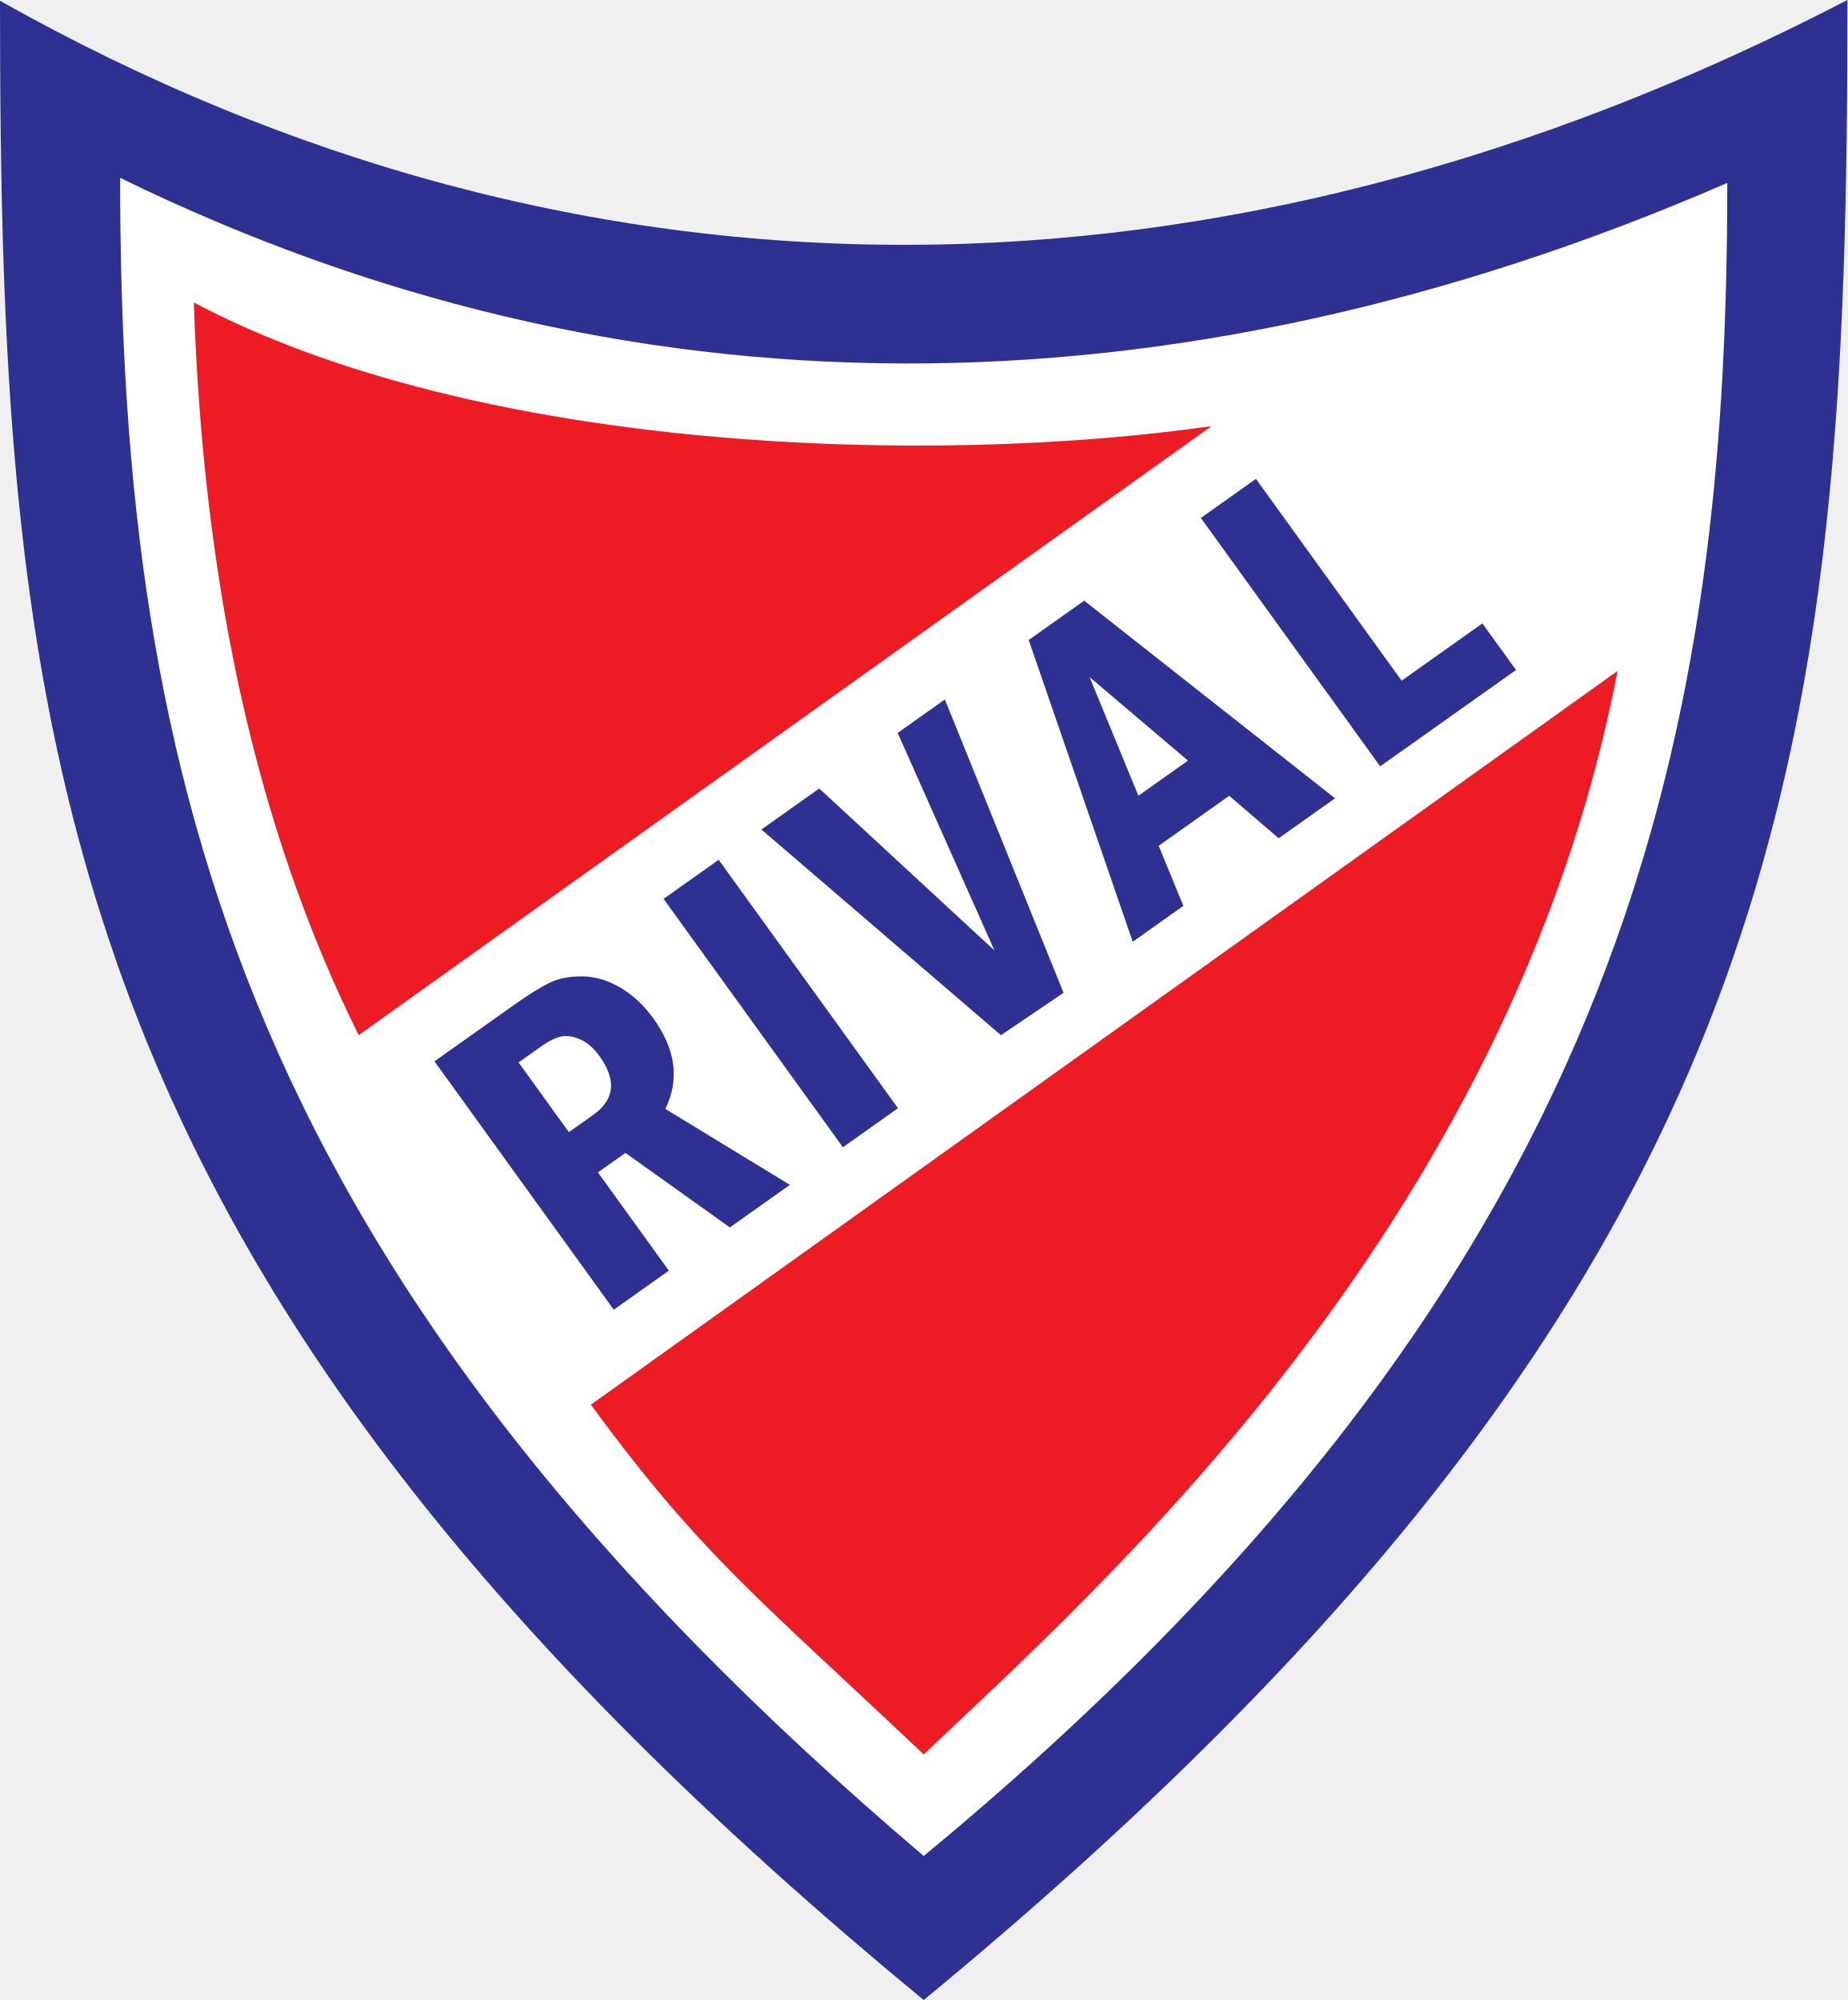
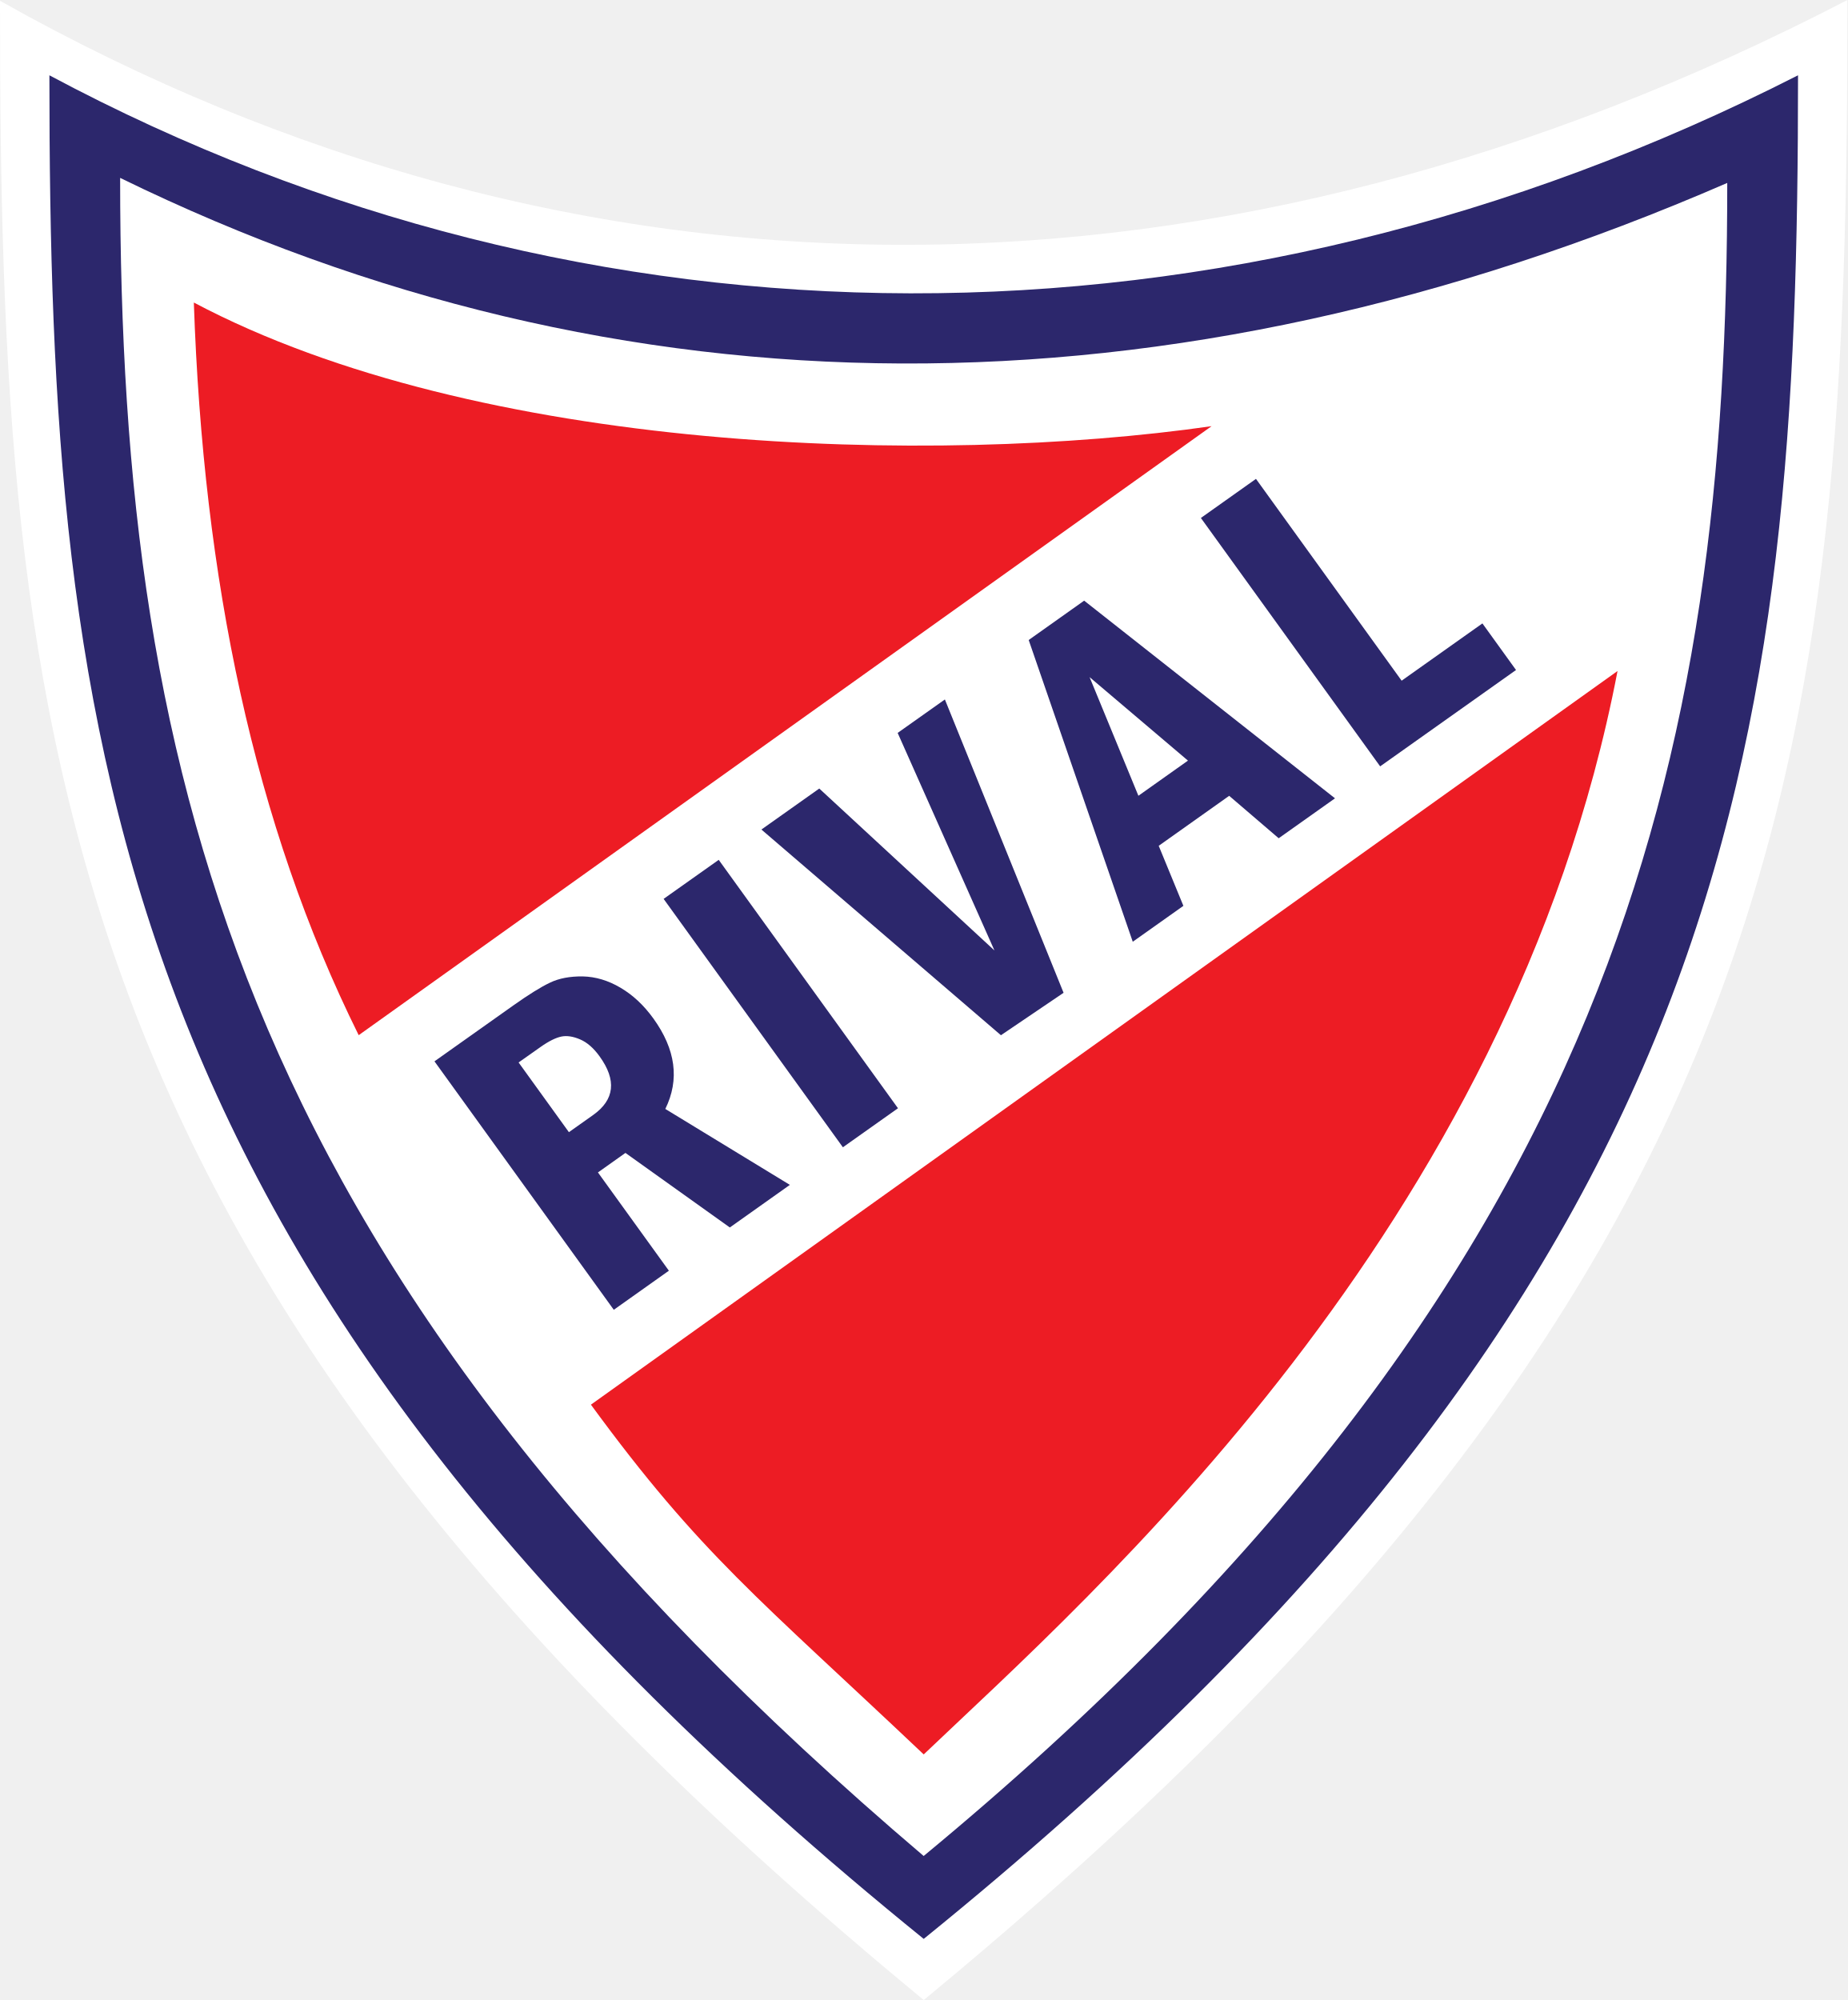
- <svg xmlns="http://www.w3.org/2000/svg" version="1.1" id="svg9" width="463.195" height="501.449" viewBox="0 0 463.195 501.449">
-   <defs id="defs13">
-     <clipPath clipPathUnits="userSpaceOnUse" id="clipPath25">
-       <path d="M 0,842 H 595 V 0 H 0 Z" id="path23" />
-     </clipPath>
-   </defs>
-   <g id="g17" transform="matrix(1.333333,0,0,-1.333333,-172.0183,881.3932)">
-     <g id="g19">
-       <g id="g21" clip-path="url(#clipPath25)">
-         <g id="g27" transform="translate(129.0137,660.8989)" style="fill:#2e3192;fill-opacity:1">
-           <path d="m 0,0 c 109.202,-61.482 229.67,-60.942 347.396,0.146 0,-141.204 -9.289,-240.6 -173.699,-376.087 C 9.288,-240.454 0,-140.048 0,0" style="fill:#2e3192;fill-opacity:1;fill-rule:evenodd;stroke:none" id="path29" />
-         </g>
-         <g id="g31" transform="translate(138.3018,646.8877)">
-           <path d="m 0,0 c 101.476,-54.221 220.587,-55.11 328.819,0 0,-126.037 -11.339,-226.443 -164.41,-350.439 C 11.338,-226.443 0,-126.037 0,0" style="fill:#2e3192;fill-opacity:1;fill-rule:evenodd;stroke:none" id="path33" />
-         </g>
-         <g id="g35" transform="translate(151.6045,627.6006)">
-           <path d="m 0,0 c 94.173,-46.045 196.84,-46.712 302.213,-0.954 0,-106.75 -19.957,-206.202 -151.107,-314.607 C 23.642,-207.155 0,-114.511 0,0" style="fill:#ffffff;fill-opacity:1;fill-rule:evenodd;stroke:none" id="path37" />
-         </g>
-         <g id="g39" transform="translate(240.1289,396.9072)">
-           <path d="M 0,0 193.05,137.964 C 172.871,32.791 93.63,-36.13 62.582,-65.77 31.534,-36.372 20.657,-28.231 0,0" style="fill:#ed1c24;fill-opacity:1;fill-rule:evenodd;stroke:none" id="path41" />
-         </g>
-         <g id="g43" transform="translate(165.4604,604.1641)">
-           <path d="M 0,0 C 53.564,-28.373 138.94,-30.773 191.379,-23.247 L 30.998,-137.774 C 11.257,-97.957 1.756,-51.951 0,0" style="fill:#ed1c24;fill-opacity:1;fill-rule:evenodd;stroke:none" id="path45" />
-         </g>
-         <g id="g47" transform="translate(226.5269,461.2593)">
-           <path d="m 0,0 9.46,-13.105 4.561,3.233 c 4.042,2.867 4.451,6.546 1.204,11.043 C 14.113,2.713 12.899,3.777 11.581,4.344 10.264,4.911 9.079,5.095 8.037,4.885 6.982,4.668 5.681,4.027 4.137,2.933 Z M -15.814,0.212 -1,10.715 c 2.876,2.039 5.172,3.474 6.898,4.291 1.718,0.829 3.776,1.211 6.169,1.179 2.403,-0.046 4.766,-0.754 7.092,-2.124 2.326,-1.371 4.384,-3.284 6.18,-5.772 4.215,-5.84 4.968,-11.522 2.26,-17.027 l 23.42,-14.279 -11.29,-8.005 -19.632,14.016 -5.174,-3.668 13.339,-18.478 -10.36,-7.346 z" style="fill:#2e3192;fill-opacity:1;fill-rule:nonzero;stroke:none" id="path49" />
-         </g>
-         <g id="g51" transform="translate(253.7974,492.019)">
-           <path d="m 0,0 10.359,7.345 33.717,-46.709 -10.36,-7.345 z" style="fill:#2e3192;fill-opacity:1;fill-rule:nonzero;stroke:none" id="path53" />
-         </g>
-         <g id="g55" transform="translate(272.1924,505.0615)">
-           <path d="m 0,0 10.877,7.712 32.938,-30.45 -18.194,40.904 8.874,6.292 22.32,-55.16 -11.773,-7.977 z" style="fill:#2e3192;fill-opacity:1;fill-rule:nonzero;stroke:none" id="path57" />
-         </g>
-         <g id="g59" transform="translate(352.4033,518.0171)">
-           <path d="m 0,0 -18.498,15.703 9.176,-22.312 z m -29.949,22.681 10.431,7.396 47.174,-37.167 -10.595,-7.512 -9.309,7.985 -13.259,-9.401 4.643,-11.293 -9.523,-6.753 z" style="fill:#2e3192;fill-opacity:1;fill-rule:nonzero;stroke:none" id="path61" />
-         </g>
-         <g id="g63" transform="translate(354.8262,563.6509)">
-           <path d="m 0,0 10.359,7.345 27.393,-37.949 15.191,10.771 6.324,-8.76 -25.55,-18.116 z" style="fill:#2e3192;fill-opacity:1;fill-rule:nonzero;stroke:none" id="path65" />
-         </g>
-       </g>
-     </g>
-   </g>
+ <svg xmlns="http://www.w3.org/2000/svg" version="1.1" id="Layer_1" x="0px" y="0px" viewBox="0 0 347.4 376.09" xml:space="preserve" width="347.4" height="376.09">
+   <defs id="defs27" />
+   <style type="text/css" id="style2">
+ 	.st0{fill-rule:evenodd;clip-rule:evenodd;fill:#FFFFFF;}
+ 	.st1{fill-rule:evenodd;clip-rule:evenodd;fill:#2C276C;}
+ 	.st2{fill-rule:evenodd;clip-rule:evenodd;fill:#ED1C24;}
+ 	.st3{fill:#2C276C;}
+ </style>
+   <path class="st0" d="M 0,0.15 C 109.2,61.63 229.67,61.09 347.4,0 347.4,141.2 338.11,240.6 173.7,376.09 9.29,240.6 0,140.2 0,0.15 Z" id="path4" />
+   <path class="st1" d="m 9.29,14.16 c 101.48,54.22 220.59,55.11 328.82,0 C 338.11,140.2 326.77,240.6 173.7,364.6 20.63,240.61 9.29,140.2 9.29,14.16 Z" id="path6" />
+   <path class="st0" d="M 22.59,33.45 C 116.76,79.5 219.43,80.16 324.8,34.4 324.8,141.15 304.84,240.6 173.69,349.01 46.24,240.6 22.59,147.96 22.59,33.45 Z" id="path8" />
+   <path class="st2" d="M 111.12,264.14 304.17,126.18 C 283.99,231.35 204.75,300.27 173.7,329.91 142.65,300.51 131.78,292.37 111.12,264.14 Z" id="path10" />
+   <path class="st2" d="M 36.45,56.89 C 90.01,85.26 175.39,87.66 227.83,80.14 L 67.45,194.66 C 47.71,154.84 38.21,108.84 36.45,56.89 Z" id="path12" />
+   <path class="st3" d="m 81.7,199.58 14.81,-10.5 c 2.88,-2.04 5.17,-3.47 6.9,-4.29 1.72,-0.83 3.78,-1.21 6.17,-1.18 2.4,0.05 4.77,0.75 7.09,2.12 2.33,1.37 4.38,3.28 6.18,5.77 4.22,5.84 4.97,11.52 2.26,17.03 l 23.42,14.28 -11.29,8.01 -19.63,-14.02 -5.17,3.67 13.34,18.48 -10.36,7.35 z m 15.82,0.21 9.46,13.11 4.56,-3.23 c 4.04,-2.87 4.45,-6.55 1.2,-11.04 -1.11,-1.54 -2.33,-2.61 -3.64,-3.17 -1.32,-0.57 -2.5,-0.75 -3.54,-0.54 -1.05,0.22 -2.36,0.86 -3.9,1.95 z" id="path14" />
+   <polygon class="st3" points="297.87,389.35 287.51,396.69 253.8,349.98 264.16,342.64 " id="polygon16" transform="translate(-129.01,-180.95)" />
+   <polygon class="st3" points="316.01,359.68 297.81,318.77 306.69,312.48 329.01,367.64 317.23,375.62 272.19,336.94 283.07,329.23 " id="polygon18" transform="translate(-129.01,-180.95)" />
+   <path class="st3" d="m 193.44,120.35 10.43,-7.4 47.17,37.17 -10.59,7.51 -9.31,-7.98 -13.25,9.4 4.64,11.29 -9.52,6.75 z m 29.95,22.68 -18.5,-15.7 9.18,22.31 z" id="path20" />
+   <polygon class="st3" points="392.58,308.95 407.77,298.18 414.09,306.94 388.54,325.06 354.83,278.35 365.19,271 " id="polygon22" transform="translate(-129.01,-180.95)" />
</svg>
